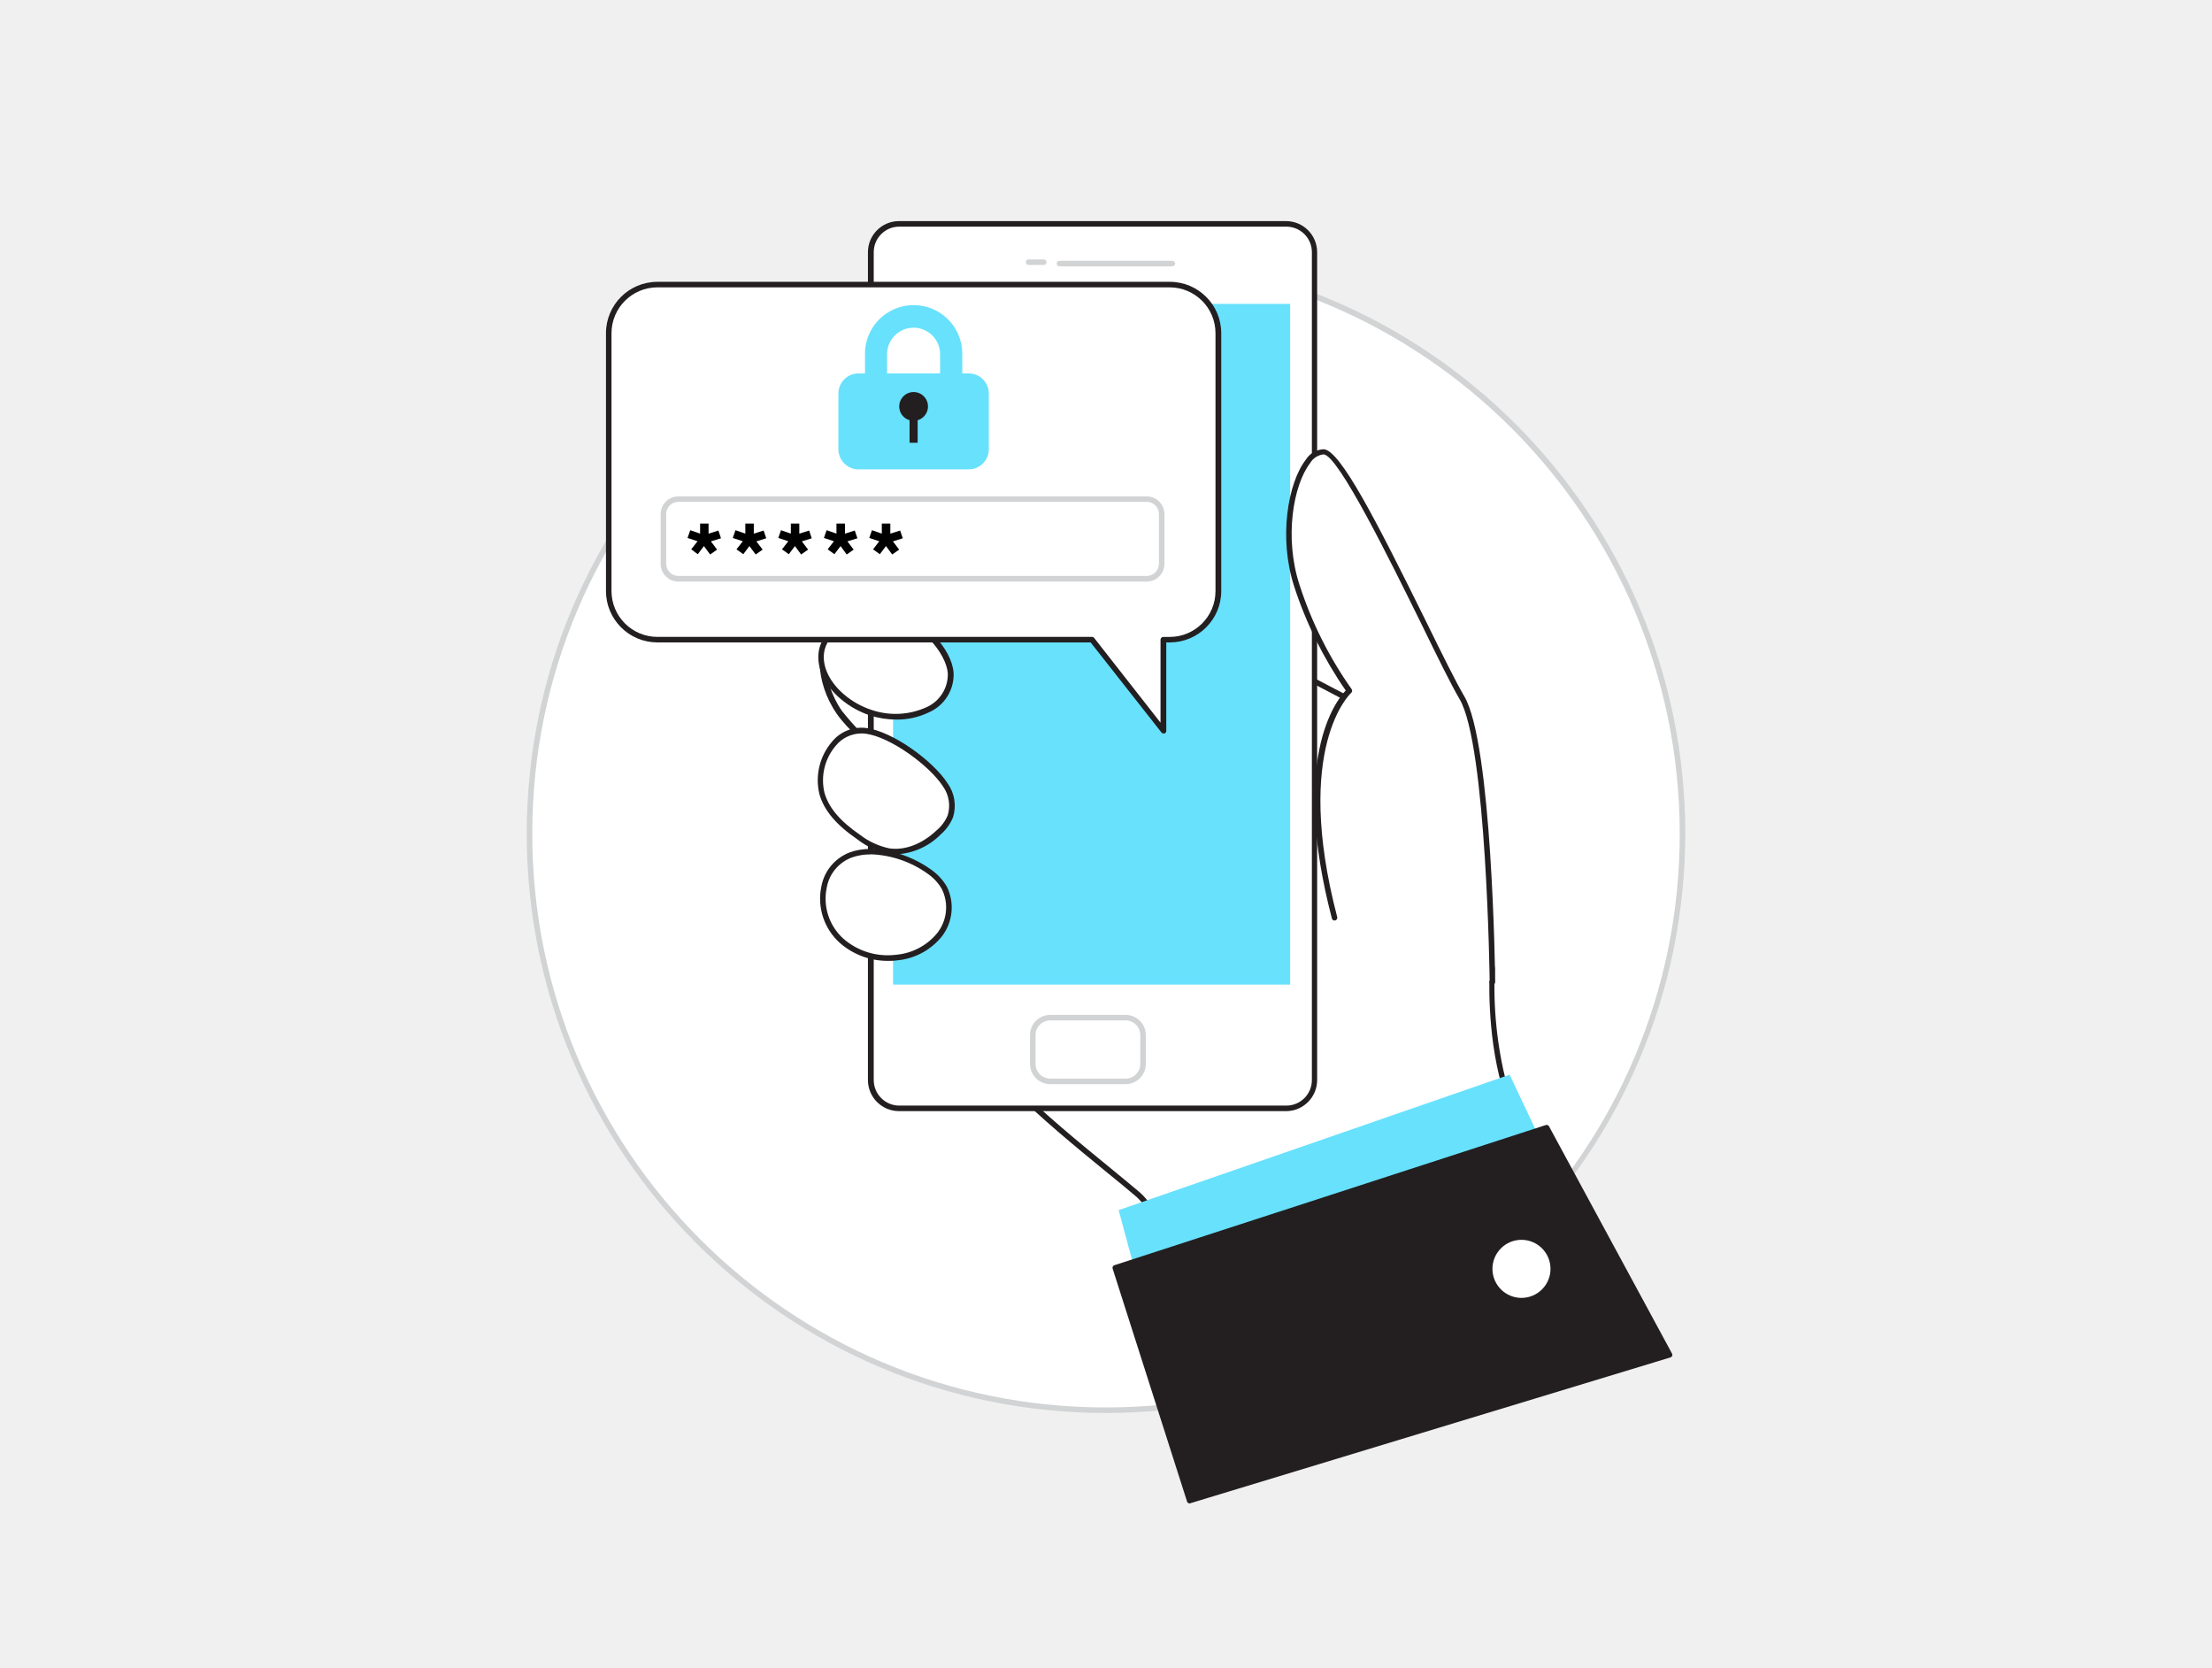
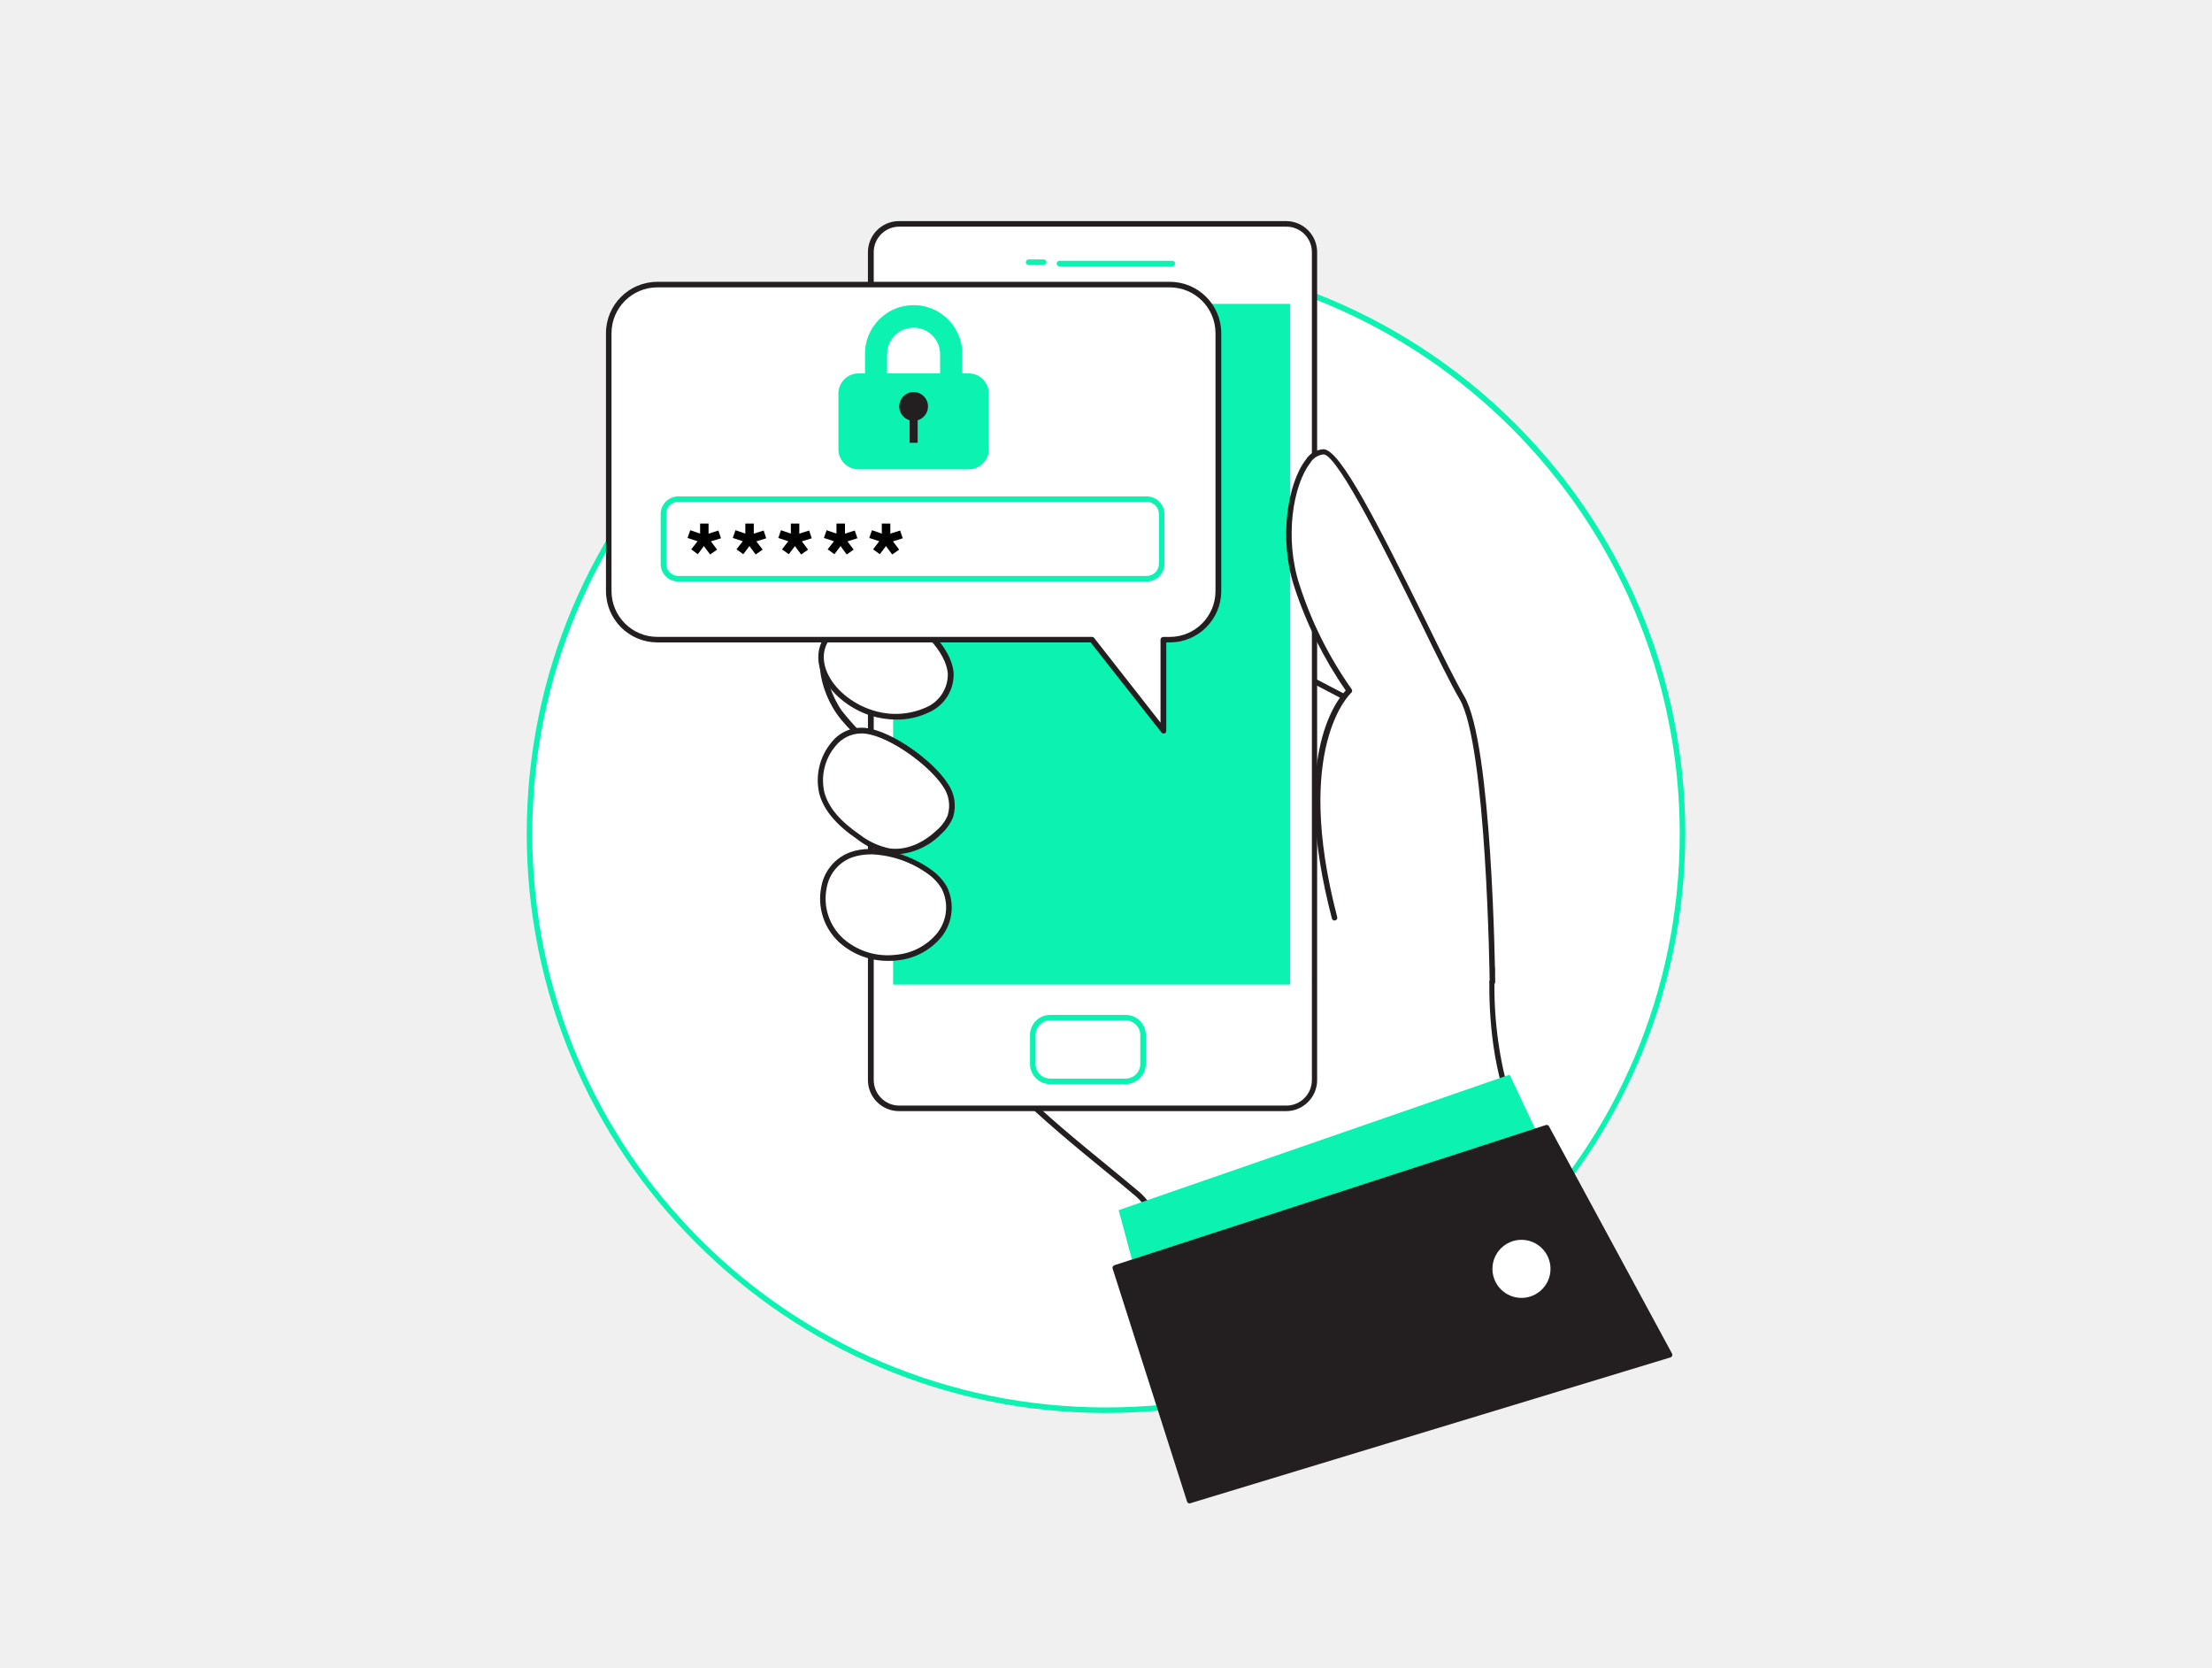
<svg xmlns="http://www.w3.org/2000/svg" viewBox="0 0 400 300" width="406" height="306" class="illustration styles_illustrationTablet__1DWOa">
  <g id="_138_password_flatline" data-name="#138_password_flatline">
    <circle cx="200" cy="150" r="104.25" fill="#fff" />
-     <path d="M200,254.75A104.75,104.75,0,1,1,304.75,150,104.87,104.87,0,0,1,200,254.75Zm0-208.5A103.75,103.75,0,1,0,303.75,150,103.86,103.86,0,0,0,200,46.25Z" fill="#d1d3d4" />
+     <path d="M200,254.75A104.75,104.75,0,1,1,304.75,150,104.87,104.87,0,0,1,200,254.75Zm0-208.5A103.75,103.75,0,1,0,303.75,150,103.86,103.86,0,0,0,200,46.25Z" fill="#0cf2b1" />
    <path d="M285.69,230.94S274.85,205.35,272,195.35a71.08,71.08,0,0,1-2.14-20.91l-7.7-39.27S208,107.34,192,97.67,156.65,73,151,76.33s-4.67,10.67,2,18c2.74,3,6.45,6.15,8.72,9.45,1.85,2.68,4.17,11.13,1.94,14.13-2.66,3.59-9.75-7.57-13.45-4-1.95,1.86-2.38,8.47,1.55,14.2a51.44,51.44,0,0,0,7.14,7.32c5.4,4.67,6.55,8.28,10.83,13.91,4.4,5.79,1.06-2.84.71,3.83-.42,8.1-1.55,17.77.74,25.7,3.67,12.67,25.18,28.34,34.51,36.34s4.63,35.35,4.63,35.35Z" fill="#fff" />
    <path d="M210.3,251a.51.51,0,0,1-.49-.59c.05-.27,4.55-27.15-4.46-34.88-1.53-1.31-3.43-2.86-5.45-4.5-10.39-8.5-26.11-21.34-29.22-32.08-2-6.78-1.44-14.87-1-22,.09-1.32.17-2.61.23-3.86a8,8,0,0,1,.38-2.29c-.28-.32-.61-.72-1-1.21-1.45-1.92-2.52-3.56-3.56-5.16a35.94,35.94,0,0,0-7.2-8.68c-.53-.47-5.28-4.61-7.22-7.42-4.12-6-3.63-12.79-1.48-14.84s5.28.17,8,2.17a18.46,18.46,0,0,0,3.4,2.2c1.21.51,1.7.15,2-.27,2-2.72-.1-10.86-2-13.55a47.37,47.37,0,0,0-5.57-6.21c-1.11-1.1-2.15-2.14-3.11-3.19-4.28-4.7-6.31-9.42-5.73-13.27a7.62,7.62,0,0,1,3.85-5.5c4.51-2.65,15.91,4.8,29.11,13.43,4.13,2.7,8.39,5.49,12.41,7.91,15.8,9.55,69.62,37.21,70.16,37.48a.49.49,0,0,1,.26.35l7.7,39.27a.62.62,0,0,1,0,.13,71,71,0,0,0,2.12,20.74c2.79,9.86,13.54,35.28,13.65,35.53a.51.51,0,0,1,0,.42.54.54,0,0,1-.33.26L210.43,251Zm-39.19-99.41a9.17,9.17,0,0,0-.19,1.55c-.06,1.26-.15,2.55-.23,3.87-.45,7.05-1,15.05.95,21.66,3,10.44,18.59,23.16,28.9,31.58,2,1.65,3.92,3.21,5.46,4.52,8.67,7.44,5.62,30.47,4.92,35L285,230.6c-1.57-3.73-10.88-26-13.46-35.12-2.71-9.56-2.21-20.07-2.16-21l-7.64-39c-3.76-1.93-54.68-28.14-70-37.4-4-2.43-8.3-5.23-12.44-7.93-11.84-7.74-24.08-15.74-28-13.41a6.51,6.51,0,0,0-3.37,4.79c-.53,3.5,1.47,8,5.48,12.45.94,1,2,2.06,3.07,3.15a47.61,47.61,0,0,1,5.69,6.35c1.85,2.68,4.39,11.4,1.93,14.72-.73,1-1.8,1.18-3.2.59a19.5,19.5,0,0,1-3.6-2.31c-2.51-1.86-5.1-3.78-6.7-2.26s-2.27,7.9,1.62,13.55a51.31,51.31,0,0,0,7,7.23,36.74,36.74,0,0,1,7.39,8.9c1,1.58,2.09,3.21,3.52,5.09.33.43.6.77.83,1a1.11,1.11,0,0,1,.26-.07,1.25,1.25,0,0,1,1.21,1,.72.72,0,0,1-.29.92C171.87,152,171.57,152,171.11,151.62Z" fill="#231f20" />
    <rect x="157.45" y="39.74" width="80.23" height="159.92" rx="5.11" transform="translate(395.12 239.41) rotate(-180)" fill="#fff" />
    <path d="M232.56,200.17h-70a5.62,5.62,0,0,1-5.61-5.62V44.86a5.62,5.62,0,0,1,5.61-5.62h70a5.62,5.62,0,0,1,5.62,5.62V194.55A5.62,5.62,0,0,1,232.56,200.17Zm-70-159.93A4.62,4.62,0,0,0,158,44.86V194.55a4.62,4.62,0,0,0,4.61,4.62h70a4.62,4.62,0,0,0,4.62-4.62V44.86a4.62,4.62,0,0,0-4.62-4.62Z" fill="#231f20" />
-     <rect x="161.49" y="54.21" width="71.8" height="123.08" transform="translate(394.79 231.5) rotate(-180)" fill="#68e1fd" />
-     <path d="M203.56,195.29H189.9a3.65,3.65,0,0,1-3.64-3.65v-5.22a3.65,3.65,0,0,1,3.64-3.65h13.66a3.65,3.65,0,0,1,3.64,3.65v5.22A3.65,3.65,0,0,1,203.56,195.29ZM189.9,183.77a2.65,2.65,0,0,0-2.64,2.65v5.22a2.65,2.65,0,0,0,2.64,2.65h13.66a2.65,2.65,0,0,0,2.64-2.65v-5.22a2.65,2.65,0,0,0-2.64-2.65Z" fill="#d1d3d4" />
-     <path d="M212,47.42H191.58a.5.5,0,0,1-.5-.5.5.5,0,0,1,.5-.5H212a.5.5,0,0,1,.5.5A.5.5,0,0,1,212,47.42Z" fill="#d1d3d4" />
-     <path d="M188.71,47.17H186a.5.5,0,0,1-.5-.5.5.5,0,0,1,.5-.5h2.74a.5.5,0,0,1,.5.5A.5.5,0,0,1,188.71,47.17Z" fill="#d1d3d4" />
+     <rect x="161.49" y="54.21" width="71.8" height="123.08" transform="translate(394.79 231.5) rotate(-180)" fill="#0cf2b1" />
+     <path d="M203.56,195.29H189.9a3.65,3.65,0,0,1-3.64-3.65v-5.22a3.65,3.65,0,0,1,3.64-3.65h13.66a3.65,3.65,0,0,1,3.64,3.65v5.22A3.65,3.65,0,0,1,203.56,195.29ZM189.9,183.77a2.65,2.65,0,0,0-2.64,2.65v5.22a2.65,2.65,0,0,0,2.64,2.65h13.66a2.65,2.65,0,0,0,2.64-2.65v-5.22a2.65,2.65,0,0,0-2.64-2.65Z" fill="#0cf2b1" />
+     <path d="M212,47.42H191.58a.5.5,0,0,1-.5-.5.5.5,0,0,1,.5-.5H212a.5.5,0,0,1,.5.5A.5.5,0,0,1,212,47.42Z" fill="#0cf2b1" />
+     <path d="M188.71,47.17H186a.5.5,0,0,1-.5-.5.5.5,0,0,1,.5-.5h2.74a.5.5,0,0,1,.5.5A.5.5,0,0,1,188.71,47.17Z" fill="#0cf2b1" />
    <path d="M171.92,121a7,7,0,0,1-4.21,6.69,14.12,14.12,0,0,1-10.15.51,15.6,15.6,0,0,1-5.21-2.87c-2.64-2.23-4.18-5.22-3.84-8,.56-4.53,6.46-7.36,12.52-6.68C166.69,111.28,171.59,117,171.92,121Z" fill="#fff" />
    <path d="M162.12,129.37a15.84,15.84,0,0,1-4.71-.72,16.13,16.13,0,0,1-5.38-3c-2.87-2.42-4.37-5.57-4-8.43.59-4.66,6.45-7.85,13.08-7.11,5.83.66,11,6.44,11.33,10.79h0a7.45,7.45,0,0,1-4.48,7.17A13.15,13.15,0,0,1,162.12,129.37ZM159.23,111c-5.27,0-9.77,2.68-10.22,6.34-.32,2.51,1.06,5.33,3.67,7.53a14.69,14.69,0,0,0,5,2.78,13.5,13.5,0,0,0,9.78-.48,6.48,6.48,0,0,0,3.93-6.2c-.3-3.54-4.81-9.24-10.45-9.87A14.62,14.62,0,0,0,159.23,111Z" fill="#231f20" />
    <path d="M170.88,141.17a6.55,6.55,0,0,1,.92,5.67,7.64,7.64,0,0,1-2.09,2.92c-2.4,2.27-5.69,3.88-9,3.39a13.46,13.46,0,0,1-5.52-2.52c-2.89-2-5.67-4.52-6.63-7.89-1.39-4.88,2.15-12,7.88-11.31C161.18,132,168.37,137.28,170.88,141.17Z" fill="#fff" />
    <path d="M161.94,153.74a7.68,7.68,0,0,1-1.27-.1A13.83,13.83,0,0,1,155,151c-3.82-2.62-6-5.22-6.83-8.16a10.71,10.71,0,0,1,2.21-9.38,6.89,6.89,0,0,1,6.21-2.57c4.88.61,12.19,6,14.76,10h0a7,7,0,0,1,1,6.11,8.18,8.18,0,0,1-2.21,3.11A12.11,12.11,0,0,1,161.94,153.74Zm-6.24-21.86a6,6,0,0,0-4.61,2.27,9.65,9.65,0,0,0-2,8.45c.77,2.71,2.82,5.13,6.44,7.62a13.1,13.1,0,0,0,5.3,2.44c2.8.41,5.92-.78,8.55-3.27a7.13,7.13,0,0,0,2-2.72,6,6,0,0,0-.87-5.23h0c-2.4-3.72-9.5-8.95-14-9.52A5.79,5.79,0,0,0,155.7,131.88Z" fill="#231f20" />
    <path d="M168.05,156.86a9.34,9.34,0,0,1,2.73,2.94,8,8,0,0,1-.89,8.51,11.38,11.38,0,0,1-7.8,4.09,12.71,12.71,0,0,1-9.92-3.07,10.3,10.3,0,0,1-3.15-9.71C151.21,150.44,162.33,152.7,168.05,156.86Z" fill="#fff" />
    <path d="M160.63,173a13.08,13.08,0,0,1-8.8-3.28,10.76,10.76,0,0,1-3.3-10.19,8.18,8.18,0,0,1,5.15-6.15c4.53-1.67,10.8.29,14.66,3.1h0a9.7,9.7,0,0,1,2.88,3.1,8.55,8.55,0,0,1-.94,9.05,11.78,11.78,0,0,1-8.14,4.29C161.64,173,161.13,173,160.63,173Zm-3.19-19.25a10,10,0,0,0-3.41.56,7.15,7.15,0,0,0-4.53,5.45,9.74,9.74,0,0,0,3,9.22A12.17,12.17,0,0,0,162,171.9a10.81,10.81,0,0,0,7.46-3.9,7.5,7.5,0,0,0,.85-8,8.65,8.65,0,0,0-2.58-2.77A18.73,18.73,0,0,0,157.44,153.73Z" fill="#231f20" />
-     <polygon points="280.37 209.21 272.99 193.58 202.29 218.07 206.88 235.12 280.37 209.21" fill="#68e1fd" />
+     <polygon points="280.37 209.21 272.99 193.58 202.29 218.07 206.88 235.12 280.37 209.21" fill="#0cf2b1" />
    <polygon points="201.67 228.5 279.67 203.16 301.91 244.27 215.14 270.62 201.67 228.5" fill="#231f20" />
    <path d="M215.14,271.11a.5.5,0,0,1-.48-.34L201.2,228.65a.49.49,0,0,1,.32-.62l78-25.34a.48.48,0,0,1,.59.23L302.35,244a.49.49,0,0,1-.3.71l-86.77,26.35A.32.32,0,0,1,215.14,271.11ZM202.3,228.82,215.46,270l85.72-26-21.75-40.21Z" fill="#231f20" />
    <path d="M269.88,176.82s-.5-42.88-5.5-51.39-20.78-44.26-25-44.51-8.58,12.67-4.83,24.18a69.57,69.57,0,0,0,9.5,19s-10.93,9.51-2.68,41.05" fill="#fff" />
    <path d="M269.88,177.32a.5.5,0,0,1-.5-.49c0-.43-.55-42.85-5.43-51.14-1.55-2.63-4.09-7.8-7-13.78-5.59-11.34-14.94-30.33-17.59-30.49A3.2,3.2,0,0,0,236.91,83c-3.07,4-4.69,13.53-1.92,22a69.64,69.64,0,0,0,9.42,18.86.5.5,0,0,1-.07.68c-.11.09-10.58,9.75-2.53,40.54a.5.5,0,0,1-.35.61.49.49,0,0,1-.61-.35c-7.52-28.73.67-39.31,2.5-41.23a72.48,72.48,0,0,1-9.32-18.8c-2.86-8.78-1.14-18.73,2.09-22.91a4,4,0,0,1,3.25-1.91c3,.17,9.54,13,18.44,31,2.94,6,5.47,11.11,7,13.71,5,8.52,5.55,49.88,5.57,51.63a.5.5,0,0,1-.49.51Z" fill="#231f20" />
    <circle cx="275.13" cy="228.69" r="5.25" fill="#fff" />
    <path d="M211.56,50.72h-92.7a8.78,8.78,0,0,0-8.78,8.78v46.63a8.79,8.79,0,0,0,8.78,8.79h78.61l12.93,16.45V114.92h1.16a8.79,8.79,0,0,0,8.78-8.79V59.5A8.78,8.78,0,0,0,211.56,50.72Z" fill="#fff" />
    <path d="M210.4,131.88a.47.47,0,0,1-.39-.2l-12.79-16.26H118.86a9.3,9.3,0,0,1-9.28-9.29V59.5a9.29,9.29,0,0,1,9.28-9.28h92.7a9.29,9.29,0,0,1,9.28,9.28v46.63a9.3,9.3,0,0,1-9.28,9.29h-.66v16a.49.49,0,0,1-.34.47A.41.41,0,0,1,210.4,131.88ZM118.86,51.22a8.3,8.3,0,0,0-8.28,8.28v46.63a8.3,8.3,0,0,0,8.28,8.29h78.61a.49.49,0,0,1,.39.19l12,15.32v-15a.5.5,0,0,1,.5-.5h1.16a8.29,8.29,0,0,0,8.28-8.29V59.5a8.29,8.29,0,0,0-8.28-8.28Z" fill="#231f20" />
-     <rect x="151.61" y="66.78" width="27.2" height="17.35" rx="3.64" fill="#68e1fd" />
-     <path d="M172,70.92H158.42a2,2,0,0,1-2-2V63.53a8.8,8.8,0,1,1,17.59,0v5.39A2,2,0,0,1,172,70.92Zm-11.59-4H170V63.53a4.8,4.8,0,1,0-9.59,0Z" fill="#68e1fd" />
+     <rect x="151.61" y="66.78" width="27.2" height="17.35" rx="3.64" fill="#0cf2b1" />
+     <path d="M172,70.92H158.42a2,2,0,0,1-2-2V63.53a8.8,8.8,0,1,1,17.59,0v5.39A2,2,0,0,1,172,70.92Zm-11.59-4H170V63.53a4.8,4.8,0,1,0-9.59,0Z" fill="#0cf2b1" />
    <circle cx="165.21" cy="72.75" r="2.6" fill="#231f20" />
    <rect x="164.48" y="73.25" width="1.46" height="6.07" fill="#231f20" />
-     <path d="M207.36,104.42H122.67a3.2,3.2,0,0,1-3.2-3.2v-9a3.2,3.2,0,0,1,3.2-3.2h84.69a3.21,3.21,0,0,1,3.21,3.2v9A3.21,3.21,0,0,1,207.36,104.42ZM122.67,90a2.2,2.2,0,0,0-2.2,2.2v9a2.19,2.19,0,0,0,2.2,2.2h84.69a2.2,2.2,0,0,0,2.21-2.2v-9a2.21,2.21,0,0,0-2.21-2.2Z" fill="#d1d3d4" />
+     <path d="M207.36,104.42H122.67a3.2,3.2,0,0,1-3.2-3.2v-9a3.2,3.2,0,0,1,3.2-3.2h84.69a3.21,3.21,0,0,1,3.21,3.2v9A3.21,3.21,0,0,1,207.36,104.42ZM122.67,90a2.2,2.2,0,0,0-2.2,2.2v9a2.19,2.19,0,0,0,2.2,2.2h84.69a2.2,2.2,0,0,0,2.21-2.2v-9a2.21,2.21,0,0,0-2.21-2.2Z" fill="#0cf2b1" />
    <path d="M128.55,97.15l1.13,1.49-1.26.88L127.29,98l-1.11,1.47L125,98.59l1.14-1.46-1.81-.6.49-1.4,1.78.62V93.93h1.53v1.82l1.78-.56.47,1.4Z" />
    <path d="M136.78,97.15l1.13,1.49-1.26.88L135.52,98l-1.11,1.47-1.23-.88,1.14-1.46-1.81-.6.49-1.4,1.78.62V93.93h1.53v1.82l1.78-.56.47,1.4Z" />
    <path d="M145,97.15l1.13,1.49-1.26.88L143.75,98l-1.11,1.47-1.23-.88,1.14-1.46-1.81-.6.49-1.4,1.78.62V93.93h1.53v1.82l1.78-.56.47,1.4Z" />
    <path d="M153.24,97.15l1.13,1.49-1.26.88L152,98l-1.11,1.47-1.22-.88,1.13-1.46-1.81-.6.49-1.4,1.78.62V93.93h1.54v1.82l1.77-.56.48,1.4Z" />
    <path d="M161.47,97.15l1.13,1.49-1.26.88L160.21,98l-1.11,1.47-1.22-.88L159,97.13l-1.81-.6.49-1.4,1.78.62V93.93H161v1.82l1.77-.56.48,1.4Z" />
  </g>
</svg>
